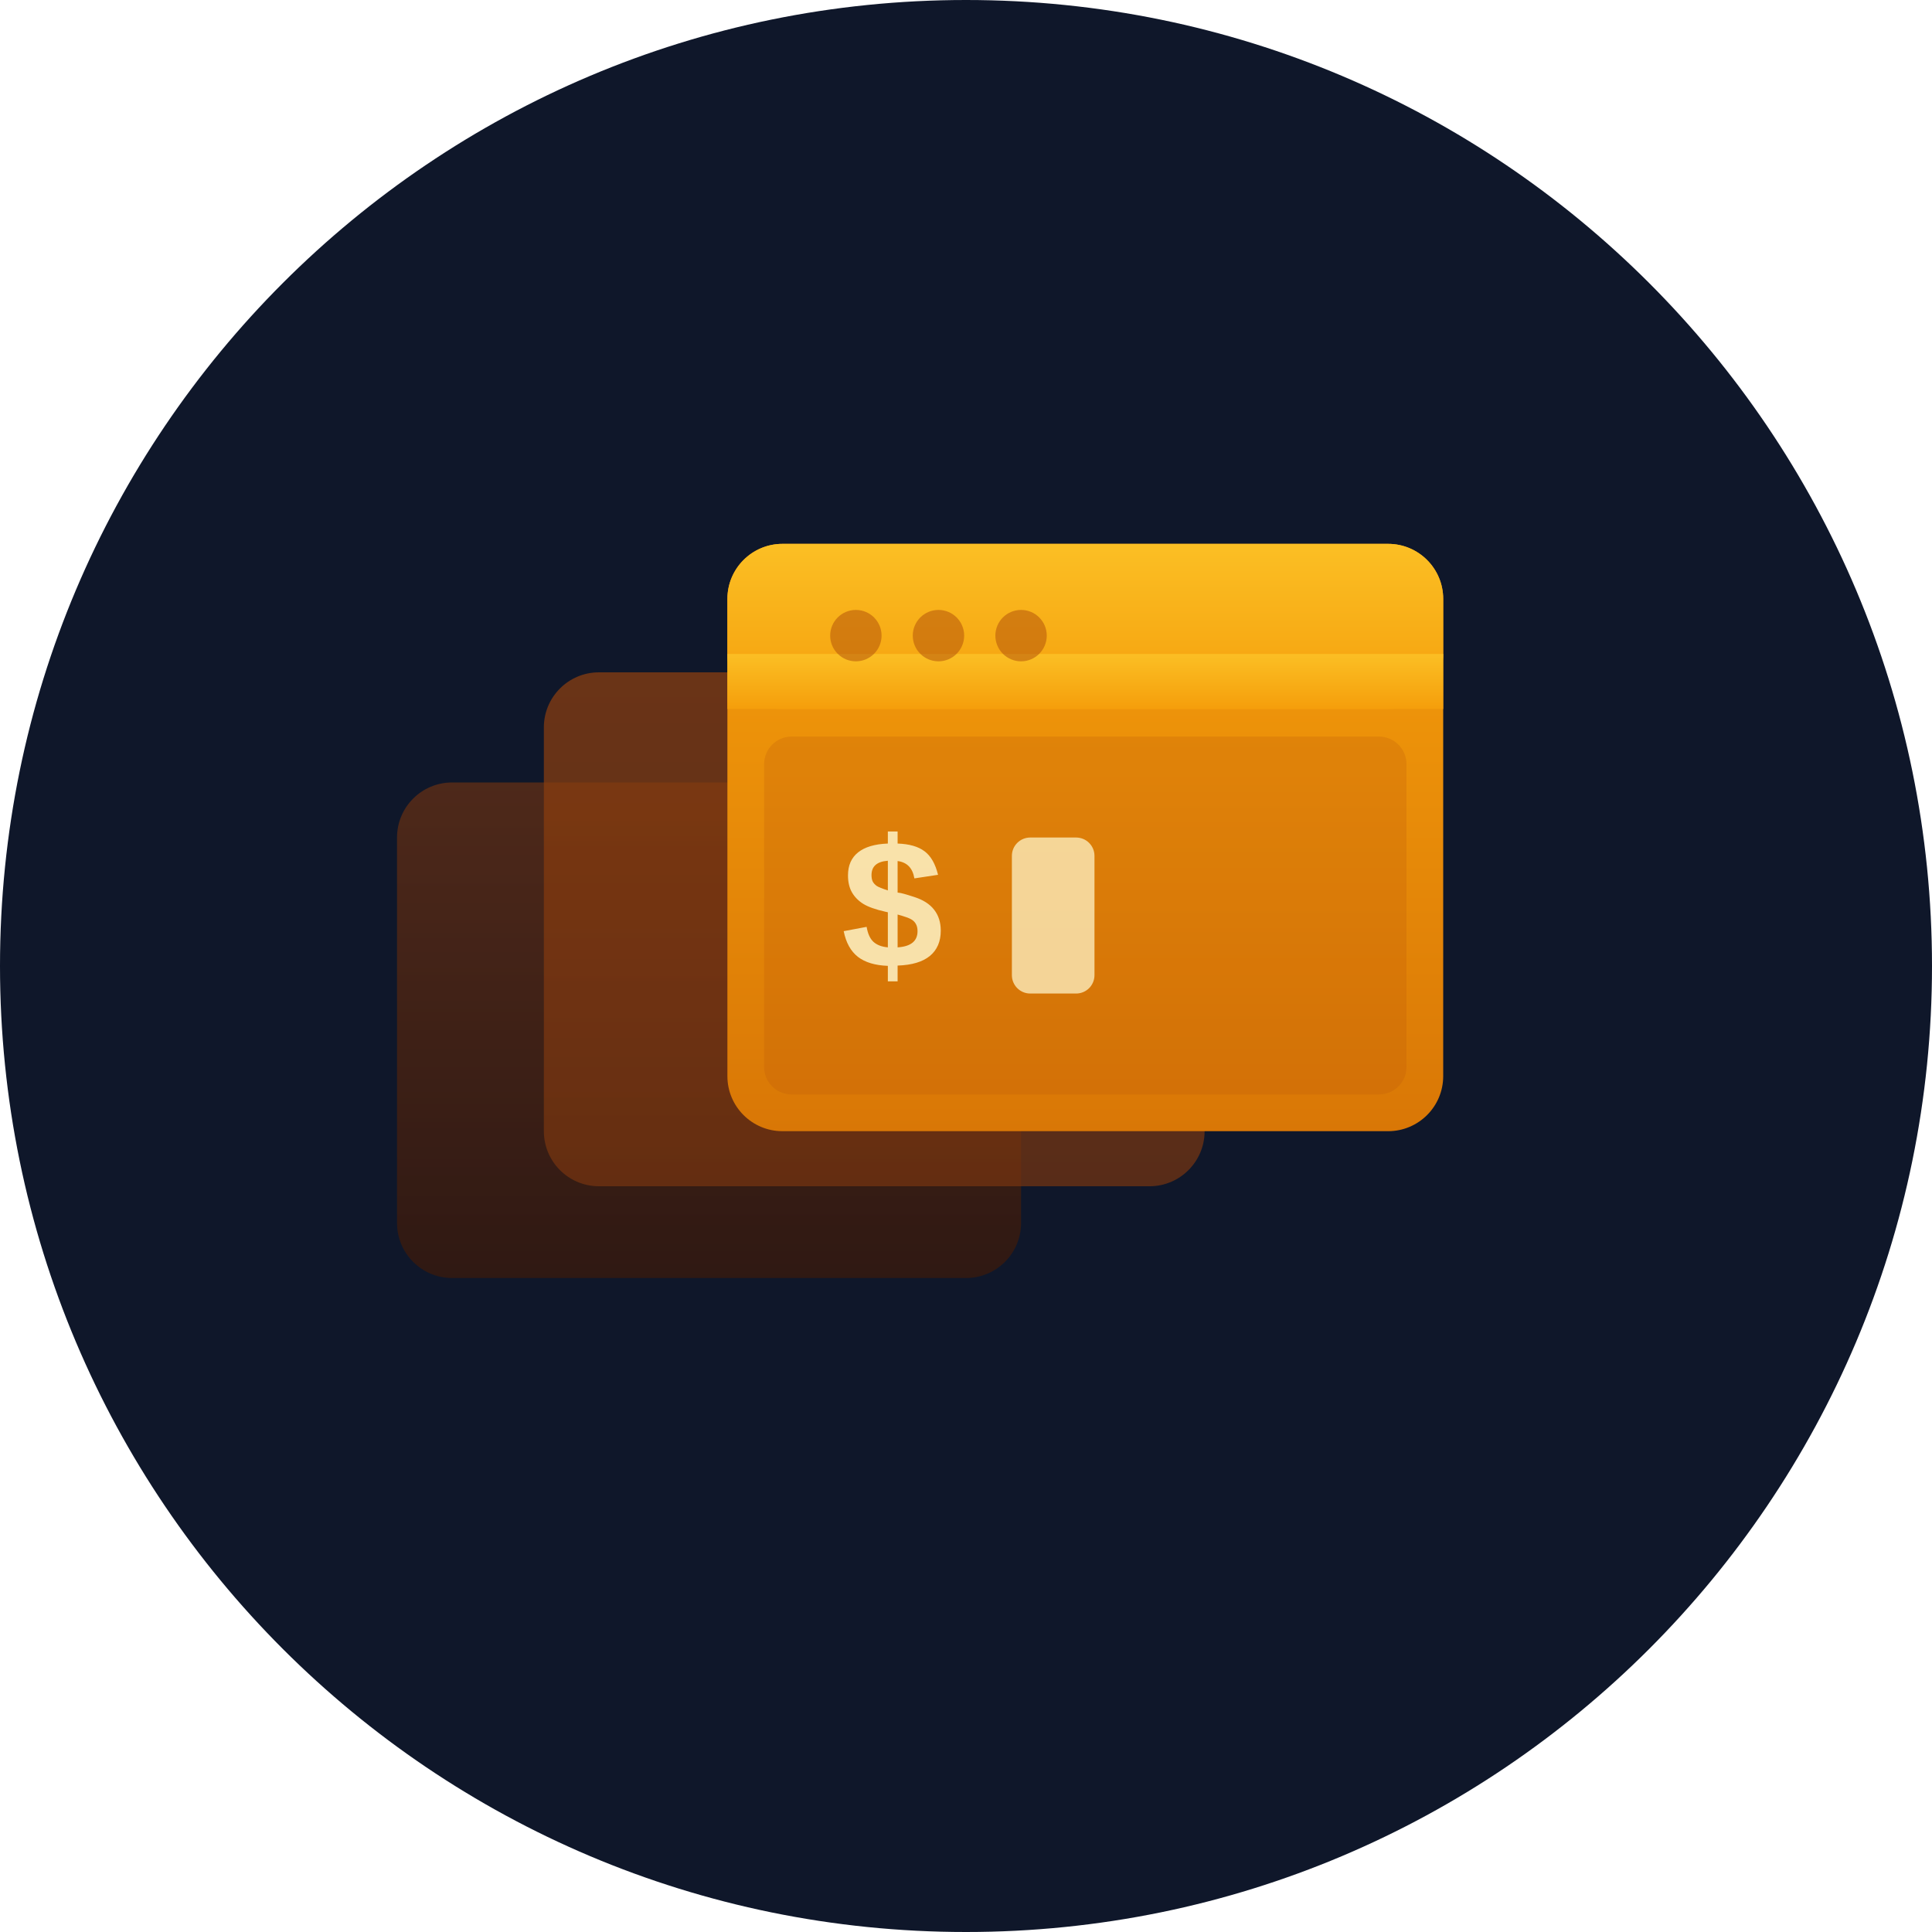
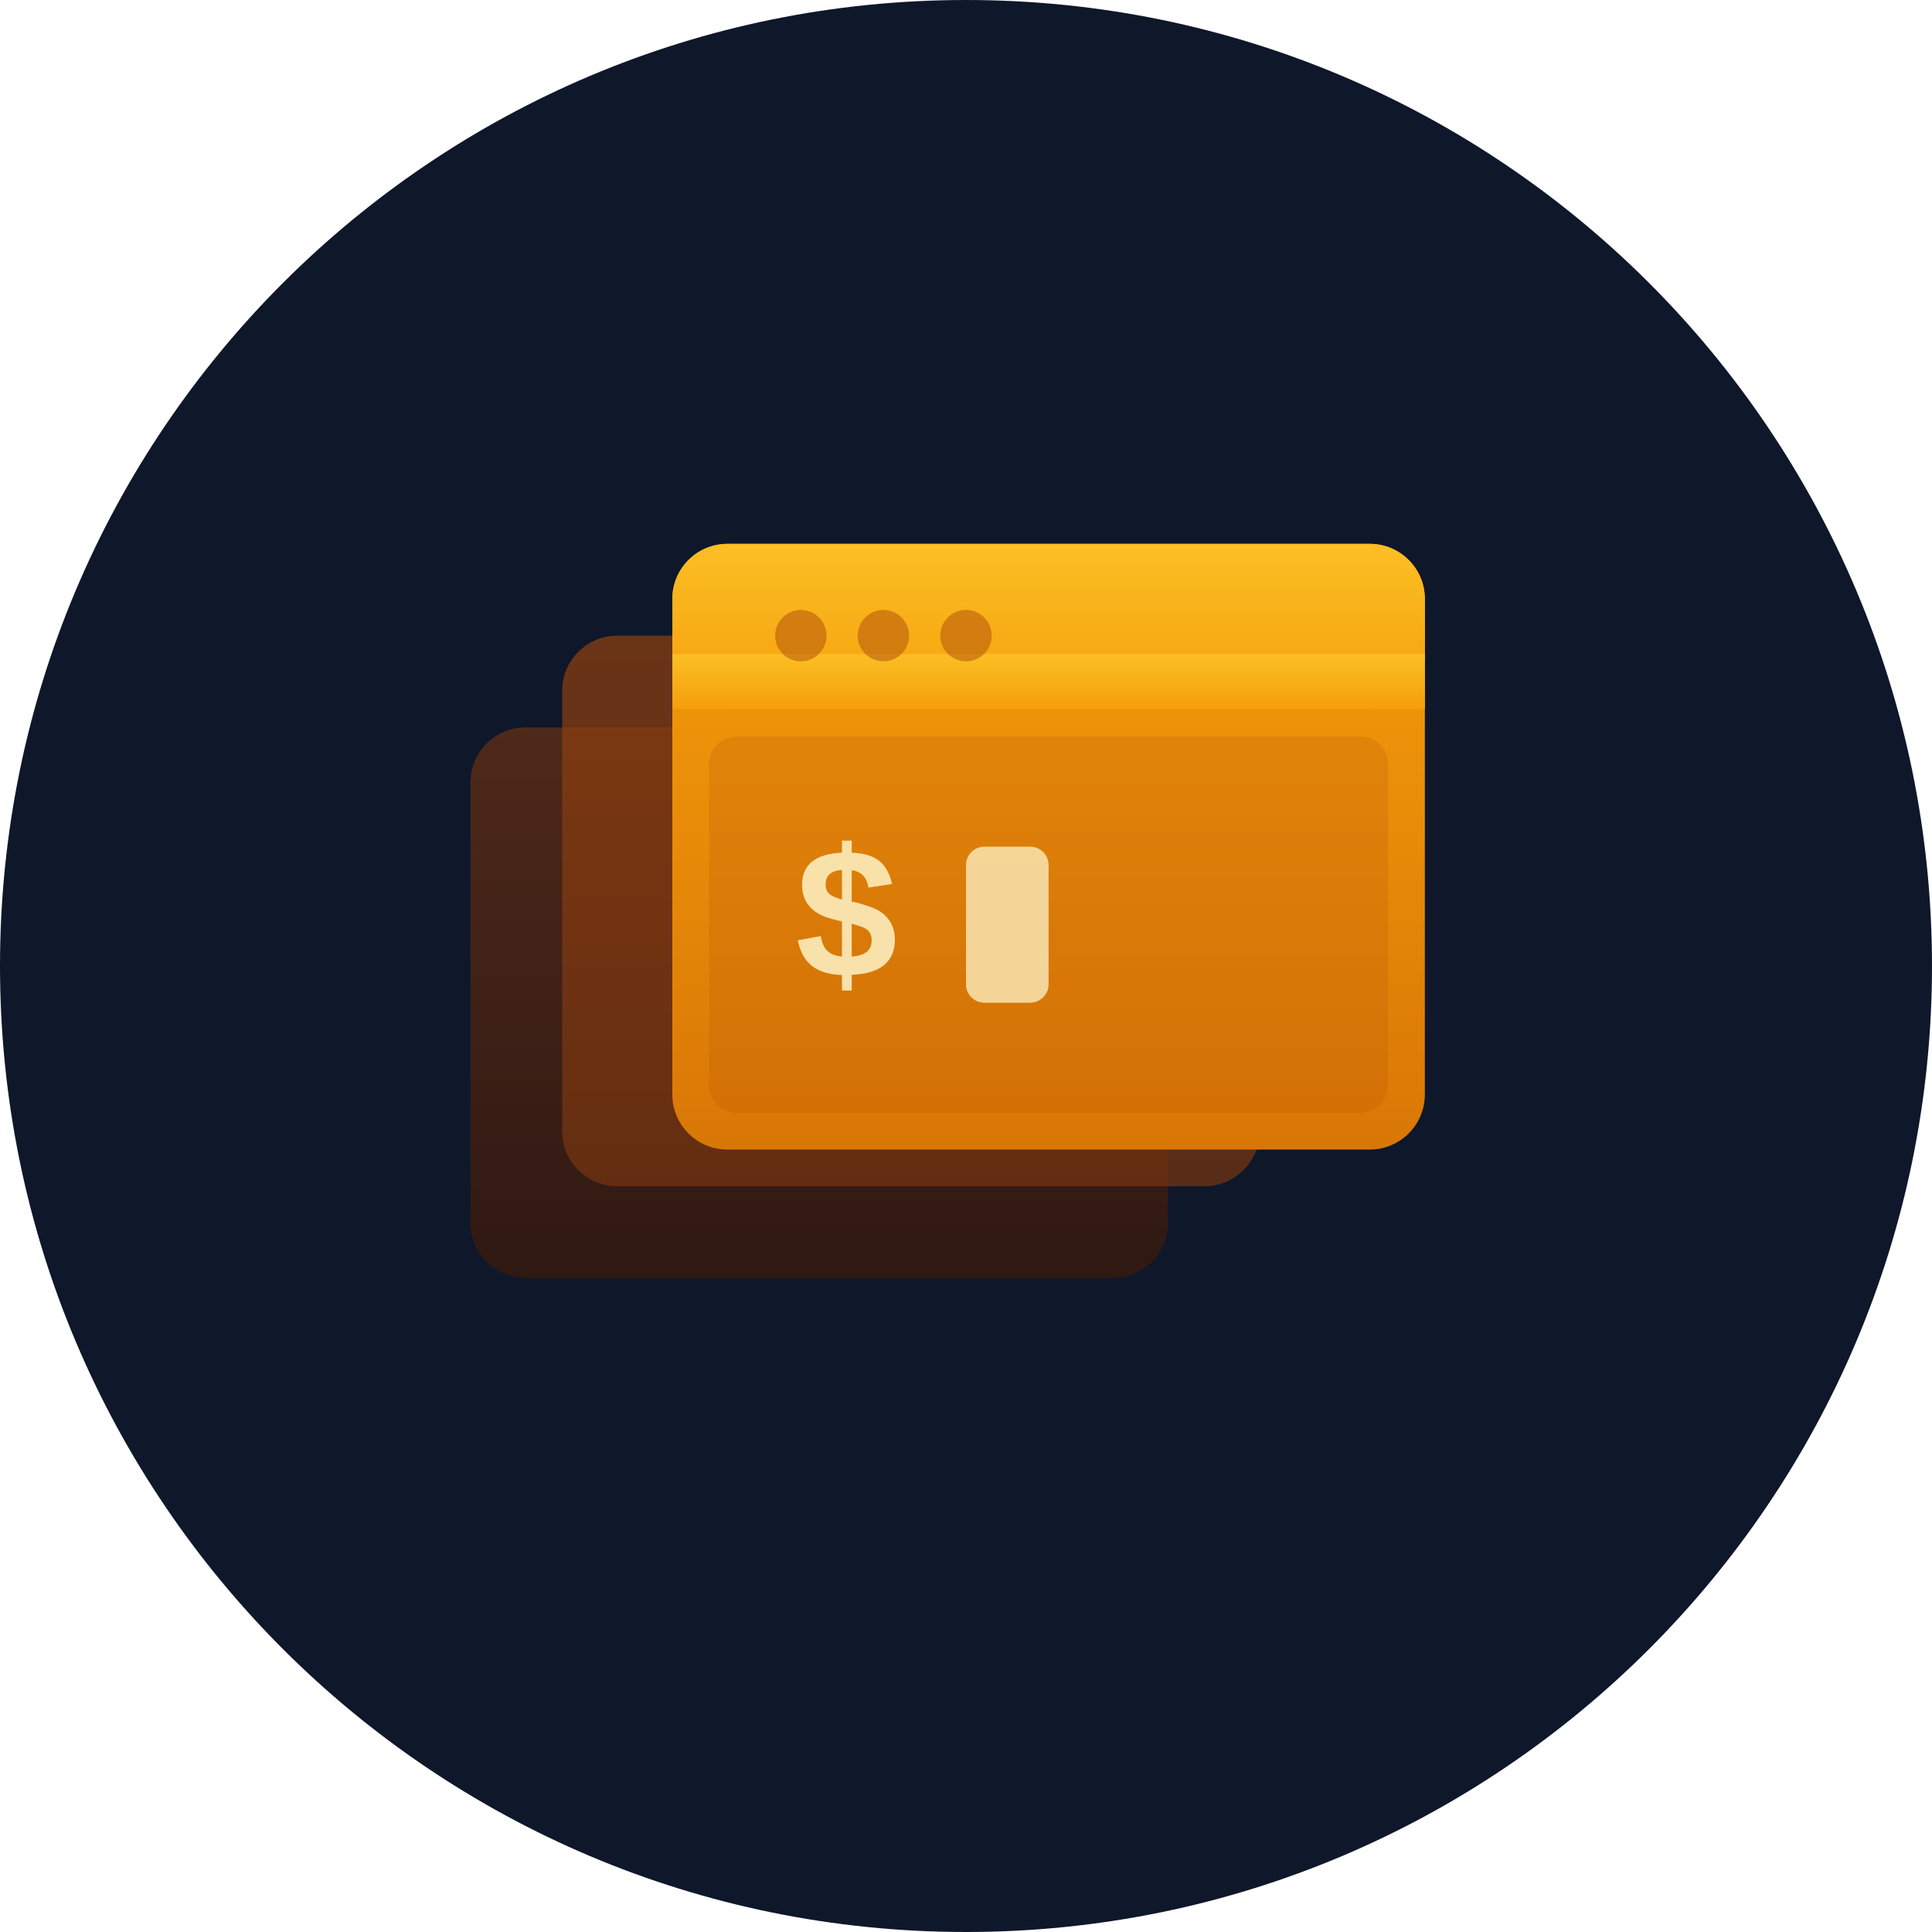
<svg xmlns="http://www.w3.org/2000/svg" viewBox="0 0 800 800">
  <defs>
    <linearGradient id="win-back" x1="0" y1="0" x2="0" y2="1">
      <stop offset="0%" stop-color="#78350f" />
      <stop offset="100%" stop-color="#451a03" />
    </linearGradient>
    <linearGradient id="win-mid" x1="0" y1="0" x2="0" y2="1">
      <stop offset="0%" stop-color="#92400e" />
      <stop offset="100%" stop-color="#78350f" />
    </linearGradient>
    <linearGradient id="win-front" x1="0" y1="0" x2="0" y2="1">
      <stop offset="0%" stop-color="#f59e0b" />
      <stop offset="100%" stop-color="#d97706" />
    </linearGradient>
    <linearGradient id="titlebar" x1="0" y1="0" x2="0" y2="1">
      <stop offset="0%" stop-color="#fbbf24" />
      <stop offset="100%" stop-color="#f59e0b" />
    </linearGradient>
  </defs>
  <circle cx="400" cy="400" r="400" fill="#0f172a" />
  <g transform="translate(400, 400) scale(3.8) translate(-64, -64)">
-     <rect x="2" y="44" width="68" height="54" rx="6" fill="url(#win-back)" opacity="0.6" />
-     <rect x="18" y="32" width="72" height="56" rx="6" fill="url(#win-mid)" opacity="0.7" />
+     <rect x="10" y="38" width="76" height="60" rx="6" fill="url(#win-back)" opacity="0.6" />
+     <rect x="20" y="28" width="76" height="60" rx="6" fill="url(#win-mid)" opacity="0.7" />
    <g>
-       <rect x="38" y="18" width="78" height="64" rx="6" fill="url(#win-front)" />
-       <rect x="38" y="18" width="78" height="18" rx="6" fill="url(#titlebar)" />
-       <rect x="38" y="30" width="78" height="6" fill="url(#titlebar)" />
-       <circle cx="52" cy="28" r="2.8" fill="#b45309" opacity="0.55" />
-       <circle cx="61" cy="28" r="2.8" fill="#b45309" opacity="0.55" />
-       <circle cx="70" cy="28" r="2.8" fill="#b45309" opacity="0.55" />
-       <rect x="42" y="39" width="70" height="39" rx="3" fill="#b45309" opacity="0.22" />
-       <text x="50" y="64" font-family="'Courier New', monospace" font-size="20" font-weight="bold" fill="#fef3c7" opacity="0.85">$</text>
-       <rect x="69" y="50" width="9" height="17" rx="2" fill="#fef3c7" opacity="0.75" />
+       <rect x="32" y="18" width="82" height="66" rx="6" fill="url(#win-front)" />
+       <rect x="32" y="18" width="82" height="18" rx="6" fill="url(#titlebar)" />
+       <rect x="32" y="30" width="82" height="6" fill="url(#titlebar)" />
+       <circle cx="46" cy="28" r="2.8" fill="#b45309" opacity="0.55" />
+       <circle cx="55" cy="28" r="2.8" fill="#b45309" opacity="0.55" />
+       <circle cx="64" cy="28" r="2.8" fill="#b45309" opacity="0.55" />
+       <rect x="36" y="39" width="74" height="41" rx="3" fill="#b45309" opacity="0.22" />
+       <text x="45" y="65" font-family="'Courier New', monospace" font-size="20" font-weight="bold" fill="#fef3c7" opacity="0.85">$</text>
+       <rect x="64" y="51" width="9" height="17" rx="2" fill="#fef3c7" opacity="0.75" />
    </g>
  </g>
</svg>
